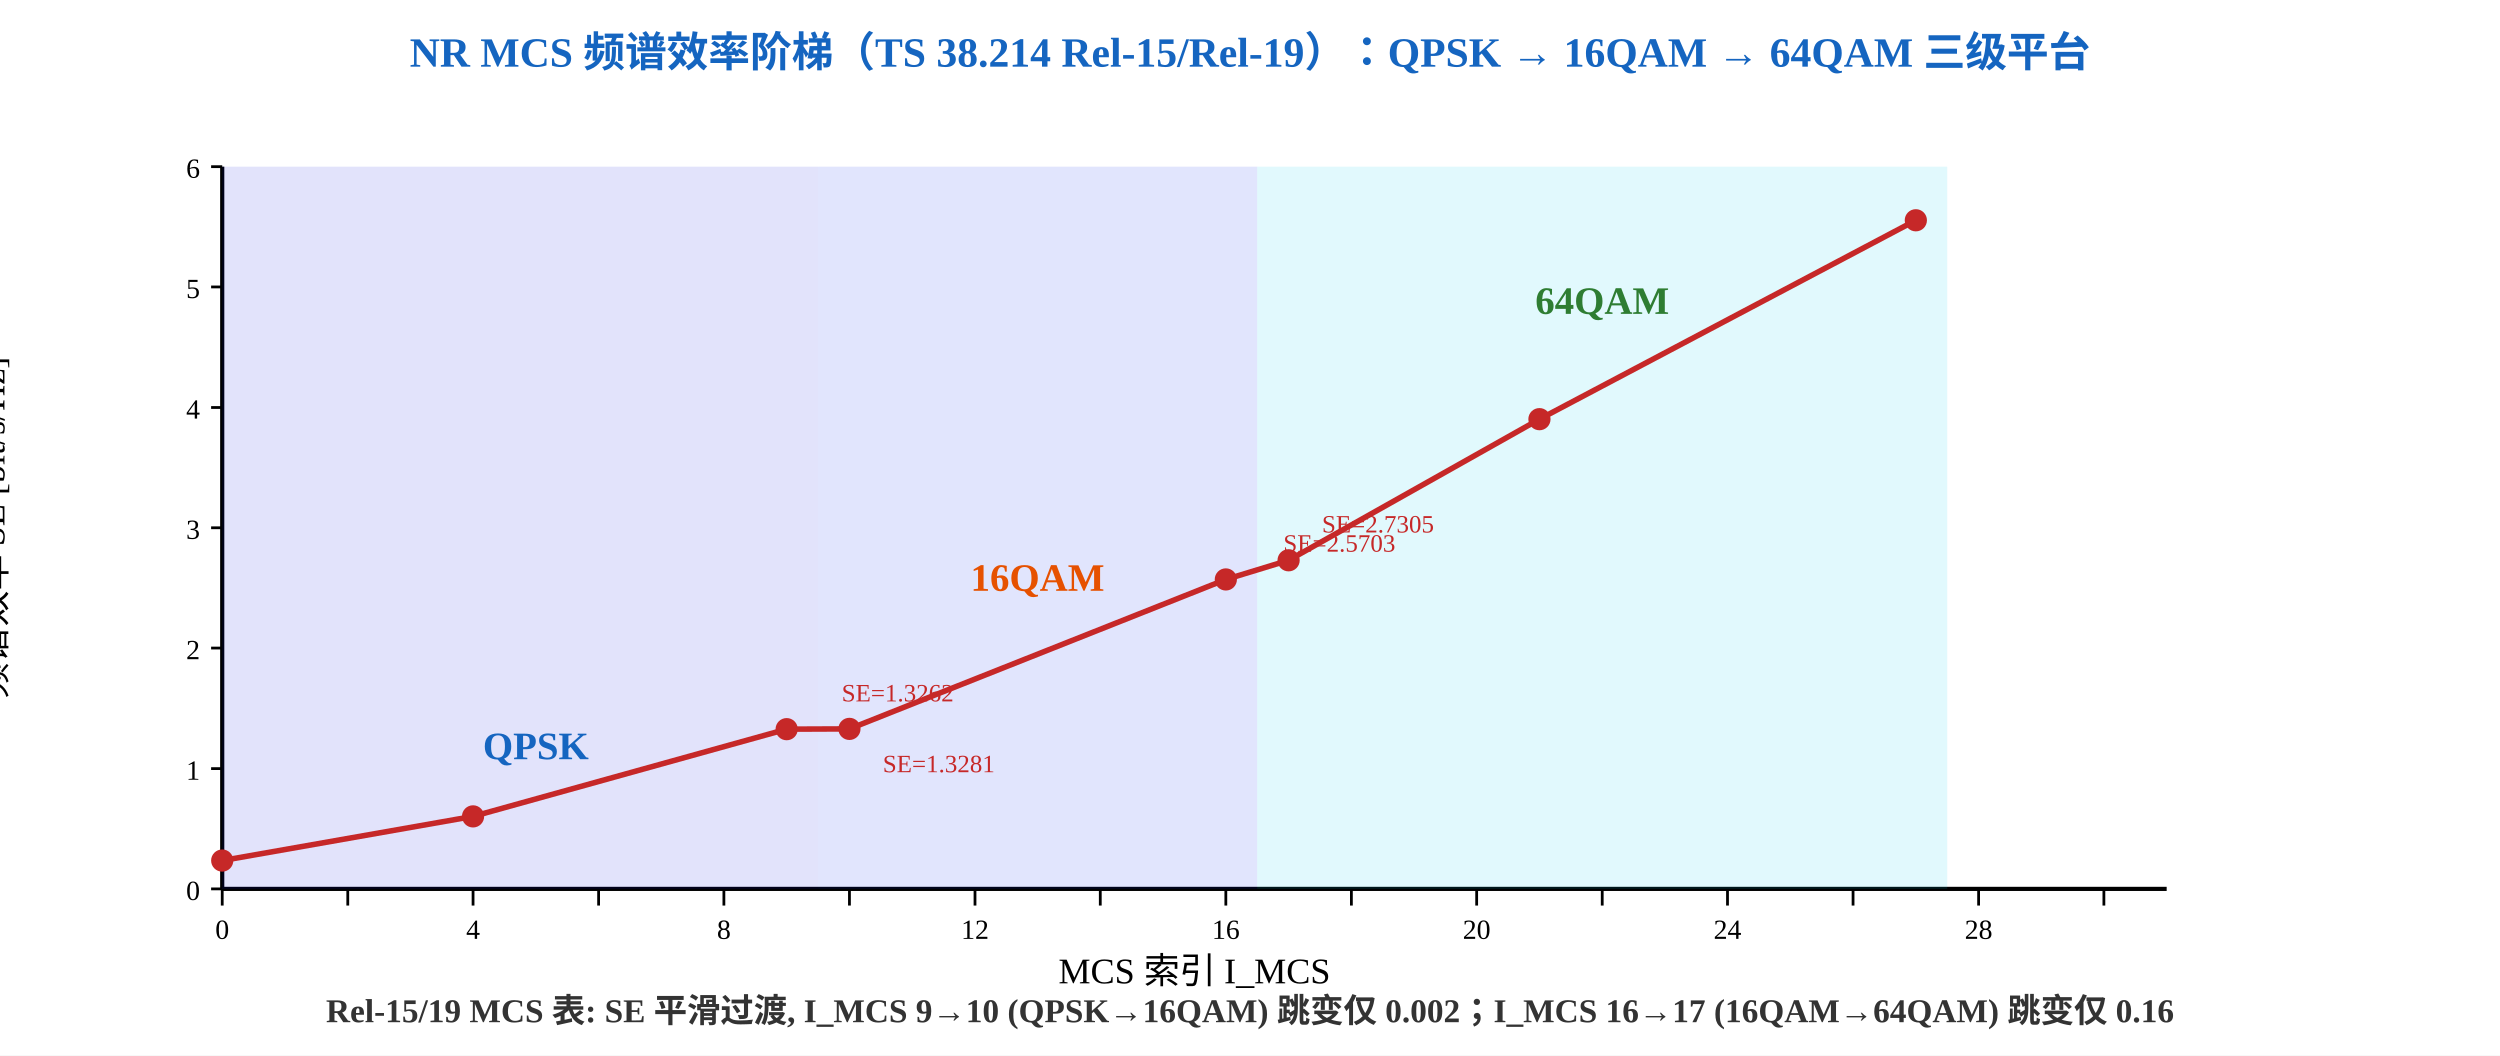
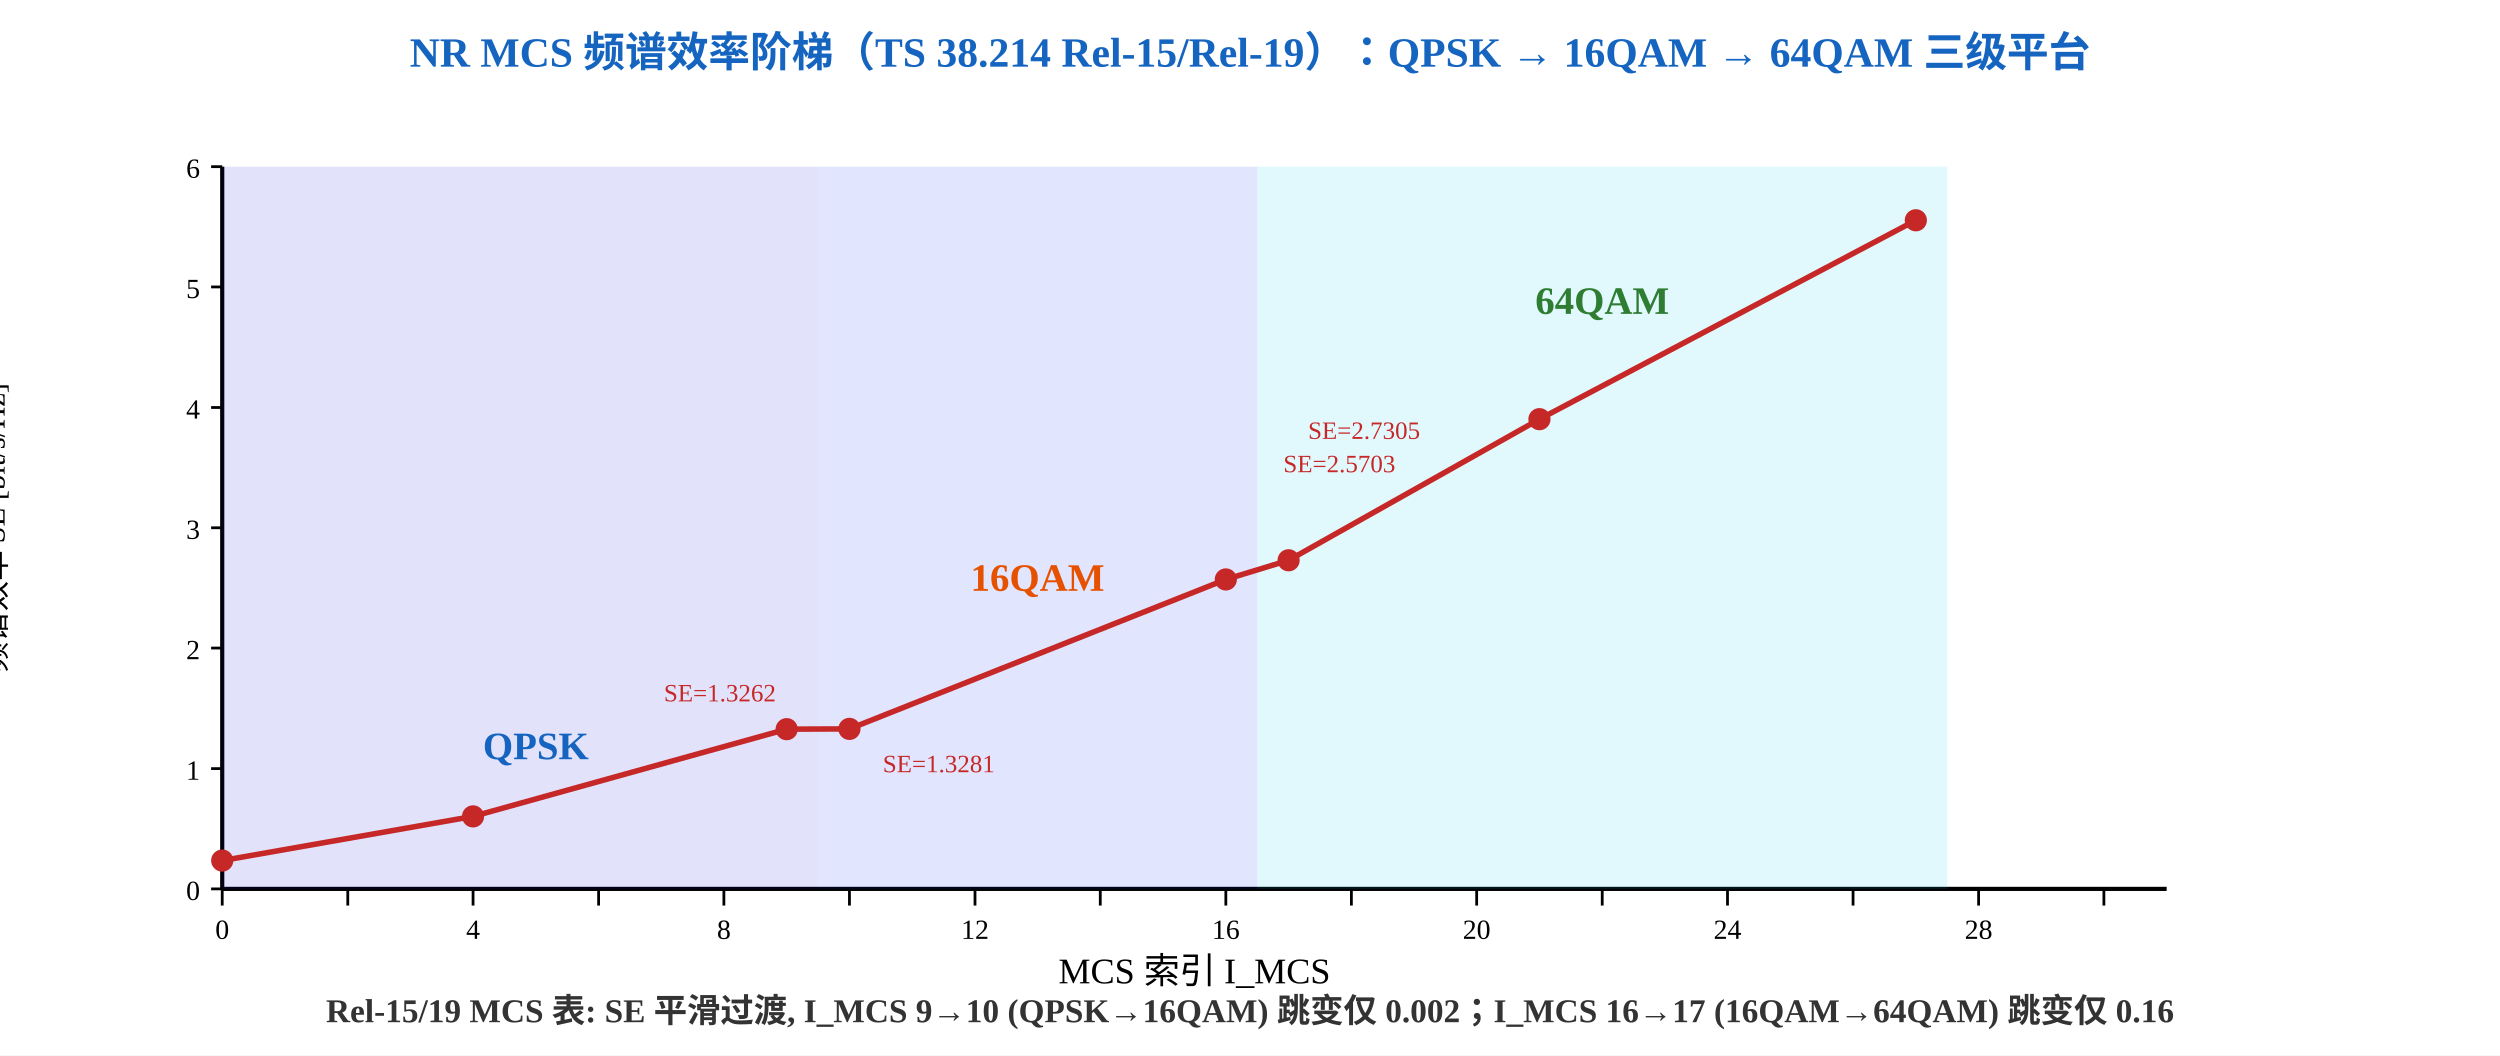
<svg xmlns="http://www.w3.org/2000/svg" width="900" height="380" viewBox="0 0 900 380">
  <rect width="900" height="380" fill="white" />
  <text x="450.0" y="24" text-anchor="middle" font-size="15" fill="#1565c0" font-weight="bold">NR MCS 频谱效率阶梯（TS 38.214 Rel-15/Rel-19）：QPSK → 16QAM → 64QAM 三级平台</text>
  <line x1="80" y1="320" x2="780" y2="320" stroke="black" stroke-width="1.5" />
  <line x1="80" y1="60" x2="80" y2="320" stroke="black" stroke-width="1.5" />
  <text x="430.0" y="354" text-anchor="middle" font-size="13" fill="black">MCS 索引 I_MCS</text>
-   <text x="2" y="190.0" text-anchor="middle" font-size="13" fill="black" class="free" transform="rotate(-90,2,190.0)">频谱效率 SE [bit/s/Hz]</text>
+   <text x="2" y="190.0" text-anchor="middle" font-size="11" fill="black" class="free" transform="rotate(-90,2,190.0)">频谱效率 SE [bit/s/Hz]</text>
  <line x1="80.0" y1="320" x2="80.0" y2="326" stroke="black" stroke-width="1" />
  <text x="80.0" y="338" text-anchor="middle" font-size="10" fill="black">0</text>
  <line x1="125.2" y1="320" x2="125.2" y2="326" stroke="black" stroke-width="1" />
  <line x1="170.3" y1="320" x2="170.3" y2="326" stroke="black" stroke-width="1" />
  <text x="170.3" y="338" text-anchor="middle" font-size="10" fill="black">4</text>
  <line x1="215.5" y1="320" x2="215.5" y2="326" stroke="black" stroke-width="1" />
  <line x1="260.6" y1="320" x2="260.6" y2="326" stroke="black" stroke-width="1" />
  <text x="260.6" y="338" text-anchor="middle" font-size="10" fill="black">8</text>
  <line x1="305.8" y1="320" x2="305.8" y2="326" stroke="black" stroke-width="1" />
  <line x1="351.0" y1="320" x2="351.0" y2="326" stroke="black" stroke-width="1" />
  <text x="351.0" y="338" text-anchor="middle" font-size="10" fill="black">12</text>
  <line x1="396.1" y1="320" x2="396.1" y2="326" stroke="black" stroke-width="1" />
  <line x1="441.3" y1="320" x2="441.3" y2="326" stroke="black" stroke-width="1" />
  <text x="441.3" y="338" text-anchor="middle" font-size="10" fill="black">16</text>
  <line x1="486.5" y1="320" x2="486.5" y2="326" stroke="black" stroke-width="1" />
  <line x1="531.6" y1="320" x2="531.6" y2="326" stroke="black" stroke-width="1" />
  <text x="531.6" y="338" text-anchor="middle" font-size="10" fill="black">20</text>
  <line x1="576.8" y1="320" x2="576.8" y2="326" stroke="black" stroke-width="1" />
  <line x1="621.9" y1="320" x2="621.9" y2="326" stroke="black" stroke-width="1" />
  <text x="621.9" y="338" text-anchor="middle" font-size="10" fill="black">24</text>
  <line x1="667.1" y1="320" x2="667.1" y2="326" stroke="black" stroke-width="1" />
  <line x1="712.3" y1="320" x2="712.3" y2="326" stroke="black" stroke-width="1" />
  <text x="712.3" y="338" text-anchor="middle" font-size="10" fill="black">28</text>
  <line x1="757.4" y1="320" x2="757.4" y2="326" stroke="black" stroke-width="1" />
  <line x1="76" y1="320.0" x2="80" y2="320.0" stroke="black" stroke-width="1" />
  <text x="72" y="324.0" text-anchor="end" font-size="10" fill="black">0</text>
  <line x1="76" y1="276.7" x2="80" y2="276.7" stroke="black" stroke-width="1" />
  <text x="72" y="280.7" text-anchor="end" font-size="10" fill="black">1</text>
  <line x1="76" y1="233.3" x2="80" y2="233.3" stroke="black" stroke-width="1" />
  <text x="72" y="237.3" text-anchor="end" font-size="10" fill="black">2</text>
  <line x1="76" y1="190.0" x2="80" y2="190.0" stroke="black" stroke-width="1" />
  <text x="72" y="194.0" text-anchor="end" font-size="10" fill="black">3</text>
  <line x1="76" y1="146.7" x2="80" y2="146.7" stroke="black" stroke-width="1" />
  <text x="72" y="150.7" text-anchor="end" font-size="10" fill="black">4</text>
  <line x1="76" y1="103.3" x2="80" y2="103.3" stroke="black" stroke-width="1" />
  <text x="72" y="107.3" text-anchor="end" font-size="10" fill="black">5</text>
  <line x1="76" y1="60.0" x2="80" y2="60.0" stroke="black" stroke-width="1" />
  <text x="72" y="64.0" text-anchor="end" font-size="10" fill="black">6</text>
  <rect x="80.0" y="60" width="214.5" height="260" fill="#0611dd" opacity="0.12" />
  <rect x="294.5" y="60" width="158.1" height="260" fill="#0022ee" opacity="0.12" />
  <rect x="452.6" y="60" width="248.4" height="260" fill="#01ccee" opacity="0.12" />
  <text x="192.9" y="273.3" text-anchor="middle" font-size="14" fill="#1565c0" font-weight="bold">QPSK</text>
  <text x="373.5" y="212.7" text-anchor="middle" font-size="14" fill="#e65100" font-weight="bold">16QAM</text>
  <text x="576.8" y="113.0" text-anchor="middle" font-size="14" fill="#2e7d32" font-weight="bold">64QAM</text>
  <circle cx="80.0" cy="309.8" r="4" fill="#c62828" />
  <circle cx="170.3" cy="293.9" r="4" fill="#c62828" />
  <circle cx="283.2" cy="262.5" r="4" fill="#c62828" />
  <circle cx="305.8" cy="262.4" r="4" fill="#c62828" />
  <circle cx="441.3" cy="208.6" r="4" fill="#c62828" />
  <circle cx="463.9" cy="201.7" r="4" fill="#c62828" />
  <circle cx="554.2" cy="150.9" r="4" fill="#c62828" />
  <circle cx="689.7" cy="79.3" r="4" fill="#c62828" />
  <path d="M80.0,309.8 L170.3,293.9 L283.2,262.5 L305.8,262.4 L441.3,208.6 L463.9,201.7 L554.2,150.9 L689.7,79.3" fill="none" stroke="#c62828" stroke-width="2" />
-   <text x="303.0" y="252.5" font-size="9" fill="#c62828">SE=1.3262</text>
+   <text x="239.0" y="252.5" font-size="9" fill="#c62828">SE=1.3262</text>
  <text x="317.8" y="278.0" font-size="9" fill="#c62828">SE=1.3281</text>
-   <text x="462.0" y="198.6" font-size="9" fill="#c62828">SE=2.5703</text>
-   <text x="475.9" y="191.7" font-size="9" fill="#c62828">SE=2.7305</text>
+   <text x="462.0" y="170" font-size="9" fill="#c62828">SE=2.5703</text>
+   <text x="470.9" y="158" font-size="9" fill="#c62828">SE=2.7305</text>
  <text x="450.0" y="368" text-anchor="middle" font-size="12" fill="#333" font-weight="bold">Rel-15/19 MCS 表: SE 平滑过渡, I_MCS 9→10 (QPSK→16QAM) 跳变仅 0.002；I_MCS 16→17 (16QAM→64QAM) 跳变仅 0.16</text>
</svg>
